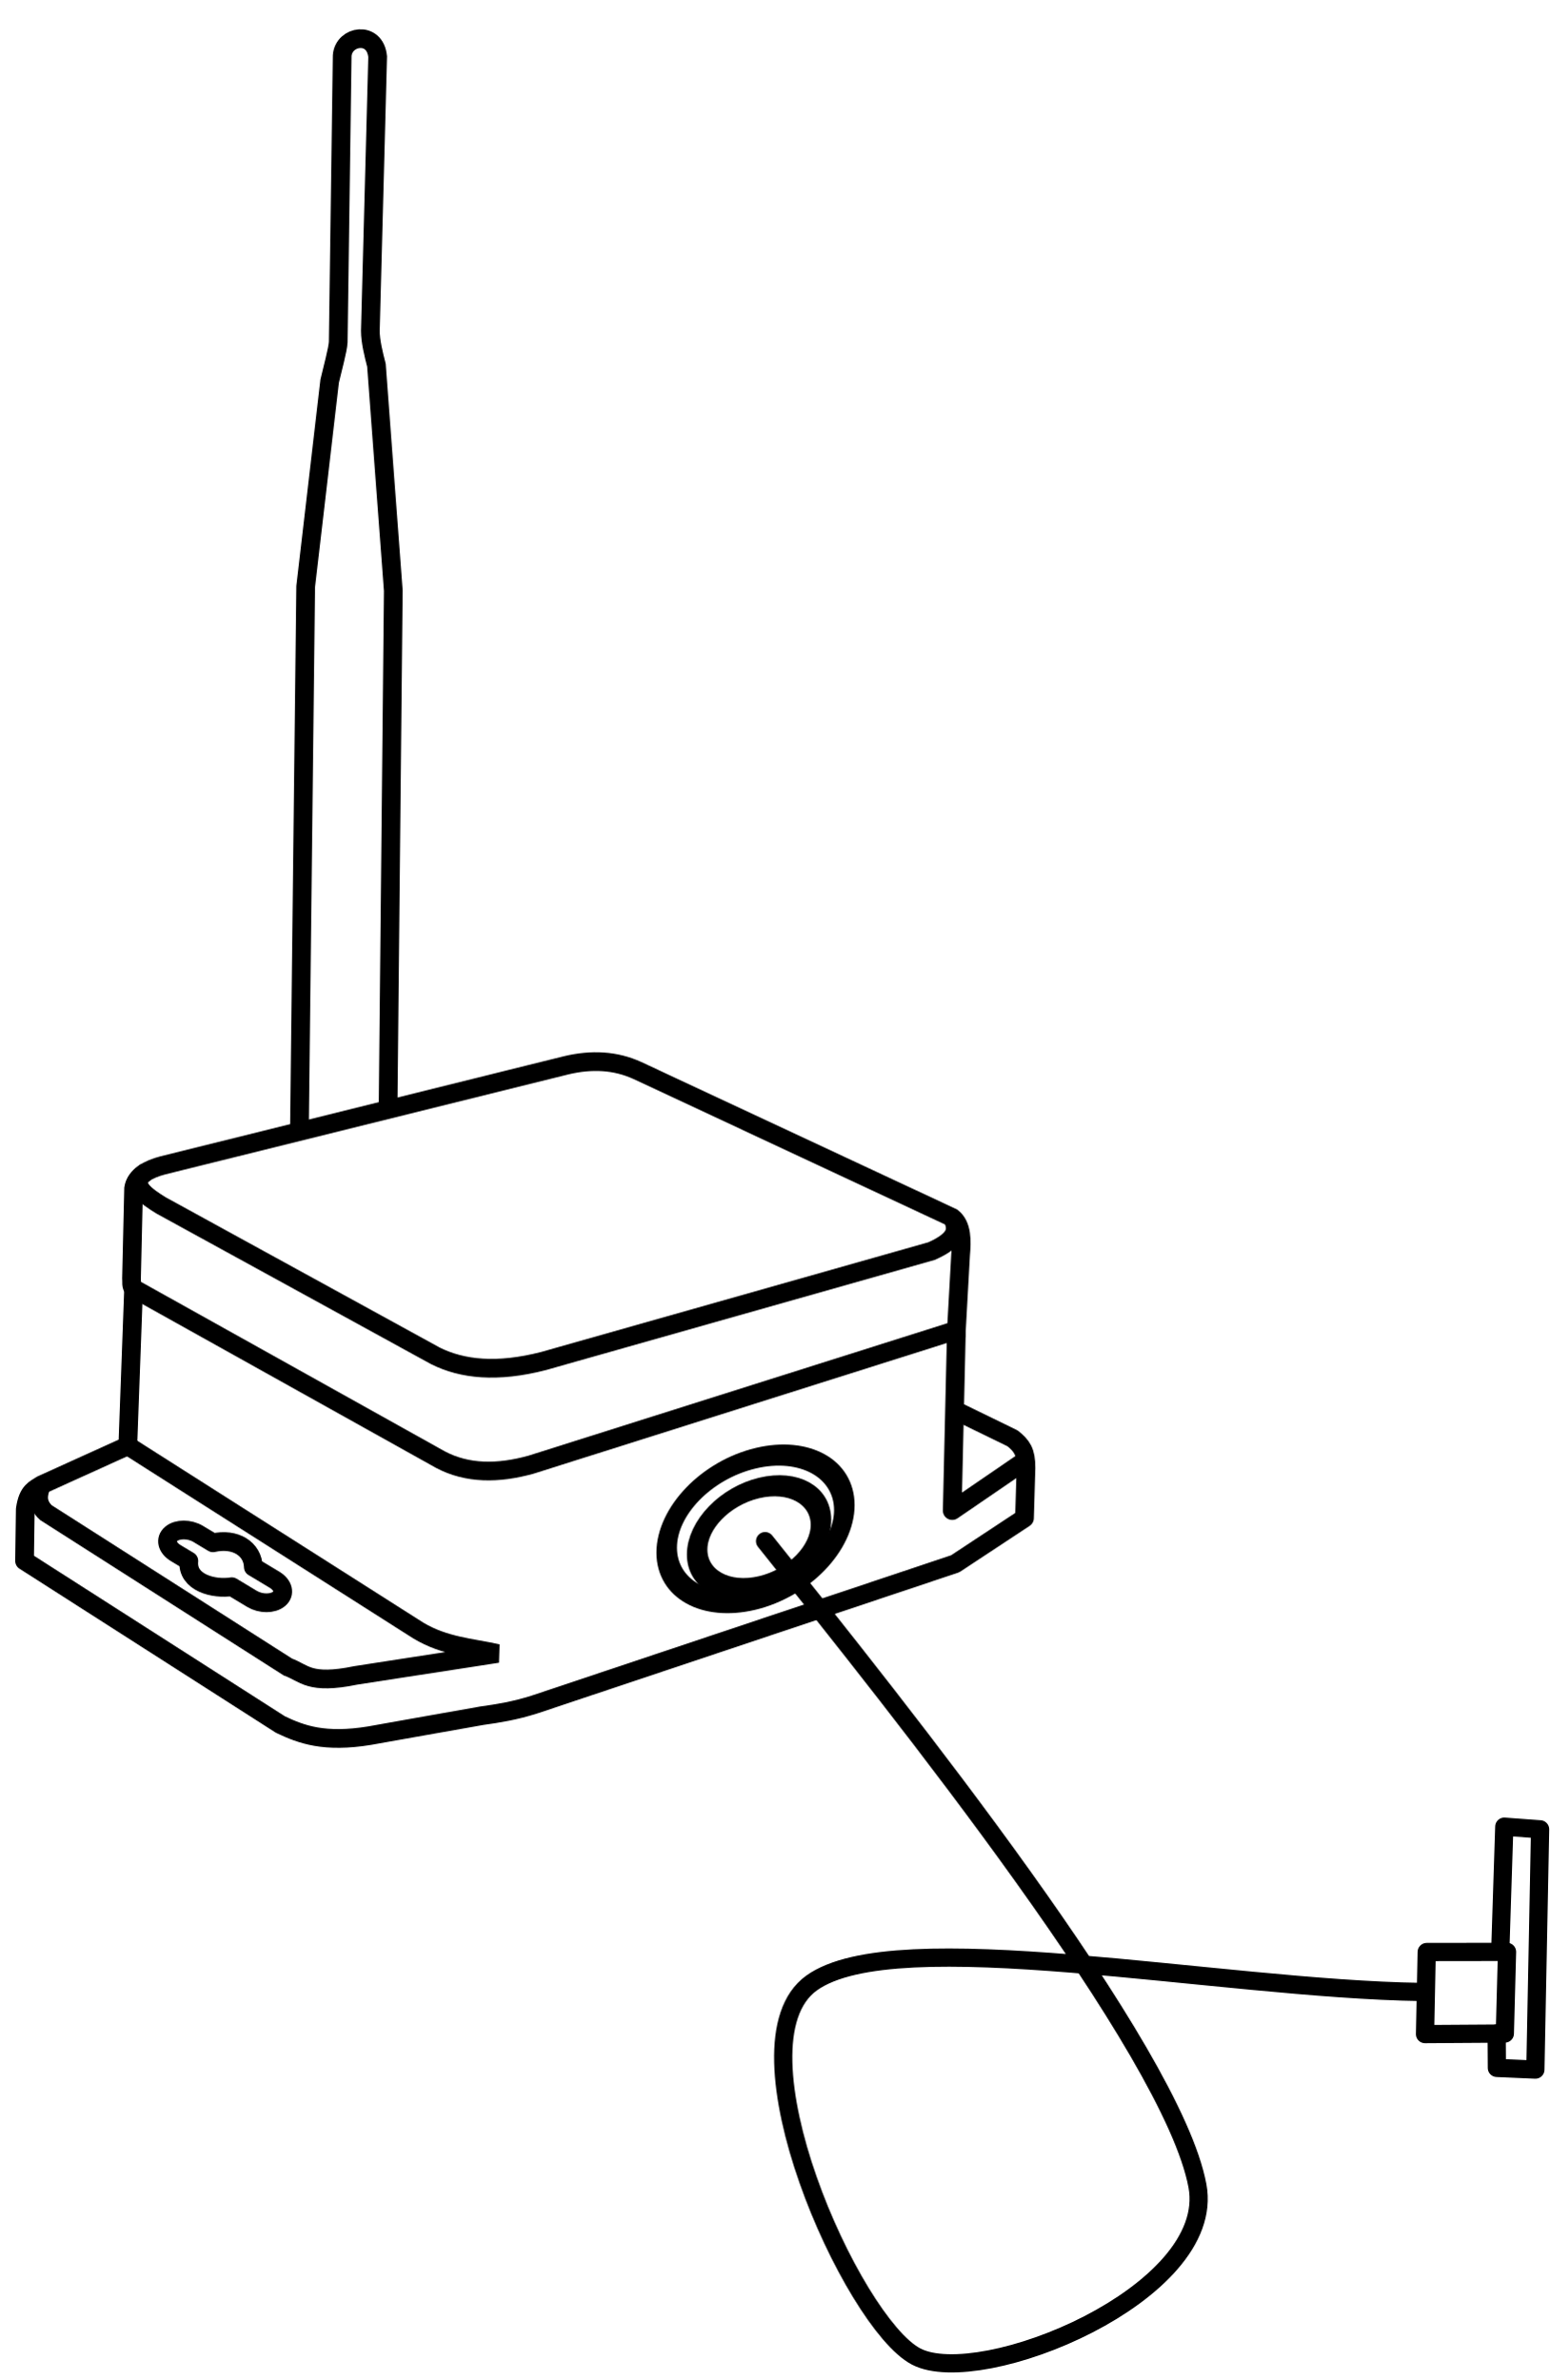
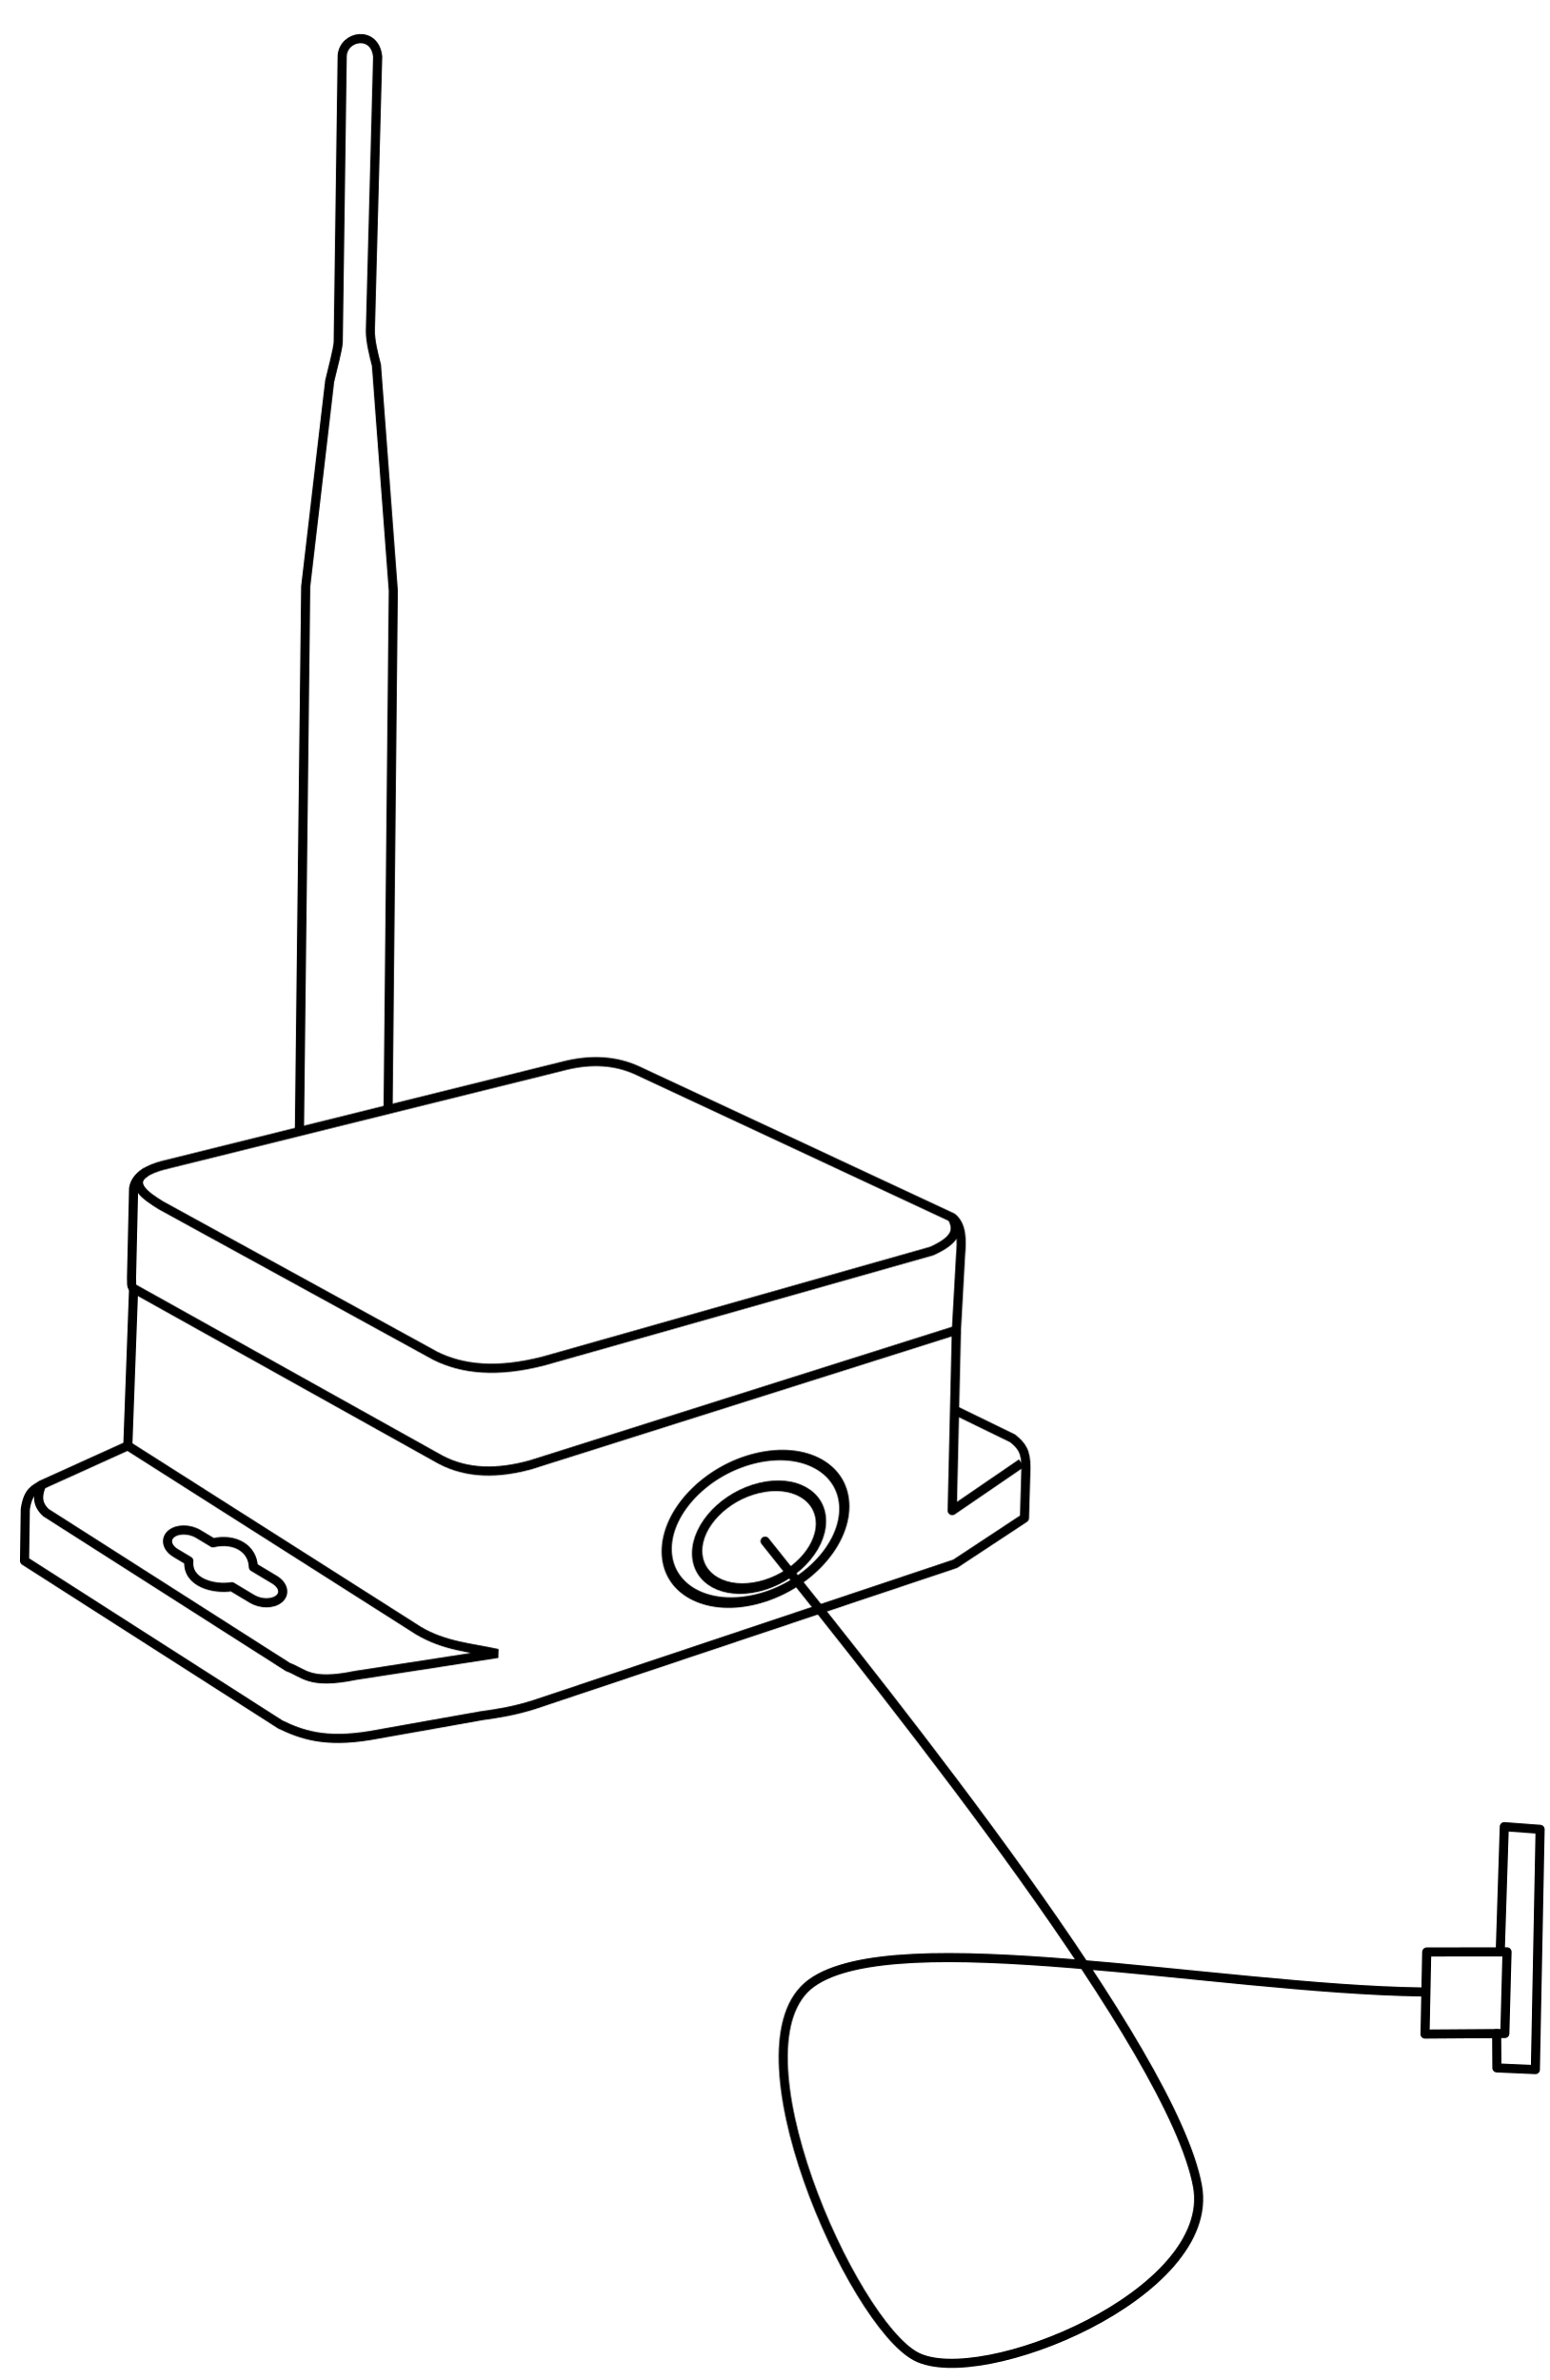
<svg xmlns="http://www.w3.org/2000/svg" width="100%" height="100%" viewBox="0 0 170 261" version="1.1" xml:space="preserve" style="fill-rule:evenodd;clip-rule:evenodd;stroke-linejoin:round;">
  <g transform="matrix(1,0,0,1,-27.7104,-15.1729)">
    <g id="g878" transform="matrix(0.604144,0,0,0.604144,-3.17477,4.91596)">
      <g id="rect840" transform="matrix(0.264583,0,0,0.264583,0,0)">
-         <path d="M352.315,1153.21L366.162,1161.52C372.209,1165.15 380.517,1165.14 384.792,1161.5C389.067,1157.86 387.644,1152 381.598,1148.37L367.087,1139.67C366.737,1127.17 354.679,1119.53 339.41,1123.06L329.29,1116.98C326.266,1115.17 322.681,1114.27 319.313,1114.27C315.945,1114.27 312.797,1115.18 310.659,1117.01C306.384,1120.64 307.807,1126.5 313.854,1130.13L322.828,1135.51C321.374,1150.58 340.203,1155.19 352.315,1153.21Z" style="fill:none;fill-rule:nonzero;stroke:black;stroke-width:12.86px;" />
+         <path d="M352.315,1153.21L366.162,1161.52C372.209,1165.15 380.517,1165.14 384.792,1161.5C389.067,1157.86 387.644,1152 381.598,1148.37L367.087,1139.67C366.737,1127.17 354.679,1119.53 339.41,1123.06L329.29,1116.98C326.266,1115.17 322.681,1114.27 319.313,1114.27C315.945,1114.27 312.797,1115.18 310.659,1117.01C306.384,1120.64 307.807,1126.5 313.854,1130.13L322.828,1135.51C321.374,1150.58 340.203,1155.19 352.315,1153.21Z" style="fill:none;fill-rule:nonzero;stroke:black;stroke-width:6.26px;" />
      </g>
-       <path id="path826" d="M75.004,249.056L75.383,232.768C75.748,230.498 78.103,229.283 80.686,228.601L153.985,210.418C158.583,209.332 162.898,209.548 166.865,211.365L224.064,238.071C225.877,239.509 225.804,242.298 225.58,244.89L224.822,258.527L147.545,282.96C141.589,284.614 136.015,284.646 131.067,282.013L75.383,250.951C74.86,250.567 75.073,249.724 75.004,249.056Z" style="fill:none;fill-rule:nonzero;stroke:black;stroke-width:3.4px;stroke-linejoin:miter;" />
-       <path id="path828" d="M75.383,250.951L74.33,279.524L58.661,286.622C57.499,287.423 56.195,287.689 55.714,291.042L55.58,300.417L102.054,330.149C105.858,331.968 110.062,333.501 118.259,332.158L138.616,328.542C141.589,328.134 144.624,327.644 148.125,326.533L224.598,300.952L237.187,292.649L237.455,283.542C237.463,280.528 236.711,279.547 235.045,278.184L224.598,273.095" style="fill:none;fill-rule:nonzero;stroke:black;stroke-width:3.4px;" />
-       <path id="path830" d="M224.822,258.527L224.064,291.293L236.66,282.676" style="fill:none;fill-rule:nonzero;stroke:black;stroke-width:3.4px;" />
-       <path id="path832" d="M58.661,286.622C58.017,288.305 57.652,289.989 59.473,291.672L103.414,319.704C106.405,320.783 107.261,322.961 115.726,321.219L141.484,317.242C136.686,316.176 131.888,315.946 127.09,313.075L74.33,279.524" style="fill:none;fill-rule:nonzero;stroke:black;stroke-width:3.4px;stroke-linejoin:miter;" />
-       <path id="path834" d="M77.664,229.781C74.294,231.963 77.729,234.237 80.357,235.863L130.179,263.184C135.101,265.63 141.377,266.313 149.866,264.122L220.312,244.167C225.381,241.91 224.966,239.976 224.064,238.071" style="fill:none;fill-rule:nonzero;stroke:black;stroke-width:3.4px;stroke-linejoin:miter;" />
-       <path id="path869" d="M105.498,221.972L106.634,123.482L110.991,86.169C111.499,83.963 112.469,80.477 112.54,79.106L113.263,27.075C113.538,23.426 119.204,22.453 119.703,27.265L118.377,77.078C118.38,78.91 118.953,81.289 119.481,83.296L122.544,124.24L121.597,218.563" style="fill:none;fill-rule:nonzero;stroke:black;stroke-width:3.4px;stroke-linejoin:miter;" />
+       <path id="path826" d="M75.004,249.056L75.383,232.768C75.748,230.498 78.103,229.283 80.686,228.601L153.985,210.418C158.583,209.332 162.898,209.548 166.865,211.365L224.064,238.071C225.877,239.509 225.804,242.298 225.58,244.89L224.822,258.527L147.545,282.96C141.589,284.614 136.015,284.646 131.067,282.013L75.383,250.951C74.86,250.567 75.073,249.724 75.004,249.056Z" style="fill:none;fill-rule:nonzero;stroke:black;stroke-width:1.66px;stroke-linejoin:miter;" />
+       <path id="path828" d="M75.383,250.951L74.33,279.524L58.661,286.622C57.499,287.423 56.195,287.689 55.714,291.042L55.58,300.417L102.054,330.149C105.858,331.968 110.062,333.501 118.259,332.158L138.616,328.542C141.589,328.134 144.624,327.644 148.125,326.533L224.598,300.952L237.187,292.649L237.455,283.542C237.463,280.528 236.711,279.547 235.045,278.184L224.598,273.095" style="fill:none;fill-rule:nonzero;stroke:black;stroke-width:1.66px;" />
+       <path id="path830" d="M224.822,258.527L224.064,291.293L236.66,282.676" style="fill:none;fill-rule:nonzero;stroke:black;stroke-width:1.66px;" />
+       <path id="path832" d="M58.661,286.622C58.017,288.305 57.652,289.989 59.473,291.672L103.414,319.704C106.405,320.783 107.261,322.961 115.726,321.219L141.484,317.242C136.686,316.176 131.888,315.946 127.09,313.075L74.33,279.524" style="fill:none;fill-rule:nonzero;stroke:black;stroke-width:1.66px;stroke-linejoin:miter;" />
+       <path id="path834" d="M77.664,229.781C74.294,231.963 77.729,234.237 80.357,235.863L130.179,263.184C135.101,265.63 141.377,266.313 149.866,264.122L220.312,244.167C225.381,241.91 224.966,239.976 224.064,238.071" style="fill:none;fill-rule:nonzero;stroke:black;stroke-width:1.66px;stroke-linejoin:miter;" />
+       <path id="path869" d="M105.498,221.972L106.634,123.482L110.991,86.169C111.499,83.963 112.469,80.477 112.54,79.106L113.263,27.075C113.538,23.426 119.204,22.453 119.703,27.265L118.377,77.078C118.38,78.91 118.953,81.289 119.481,83.296L122.544,124.24L121.597,218.563" style="fill:none;fill-rule:nonzero;stroke:black;stroke-width:1.66px;stroke-linejoin:miter;" />
    </g>
    <g transform="matrix(1,-0.239745,0,1,0,24.982)">
-       <ellipse cx="110.995" cy="185.447" rx="6.793" ry="5.4" style="fill:none;stroke:black;stroke-width:2.25px;stroke-linecap:round;stroke-miterlimit:1.5;" />
+       <ellipse cx="110.995" cy="185.447" rx="6.793" ry="5.4" style="fill:none;stroke:black;stroke-width:1.13px;stroke-linecap:round;stroke-miterlimit:1.5;" />
    </g>
    <g transform="matrix(1.43458,-0.343934,0,1.43458,-48.6256,-44.9611)">
-       <ellipse cx="110.995" cy="185.447" rx="6.793" ry="5.4" style="fill:none;stroke:black;stroke-width:1.57px;stroke-linecap:round;stroke-miterlimit:1.5;" />
+       <ellipse cx="110.995" cy="185.447" rx="6.793" ry="5.4" style="fill:none;stroke:black;stroke-width:0.78px;stroke-linecap:round;stroke-miterlimit:1.5;" />
    </g>
-     <path d="M111.657,184.252C126.551,202.861 156.341,240.079 159.102,254.987C161.294,266.82 135.285,277.409 128.226,273.7C121.167,269.991 107.513,239.4 116.748,232.735C125.983,226.07 161.341,233.385 183.638,233.709" style="fill:none;stroke:black;stroke-width:2px;stroke-linecap:round;stroke-miterlimit:1.5;" />
-     <path d="M184.254,229.326L184.069,238.332L192.824,238.269L193.065,229.313L184.254,229.326Z" style="fill:none;stroke:black;stroke-width:2px;stroke-linecap:round;stroke-miterlimit:1.5;" />
-     <path d="M191.927,238.275L191.951,242.042L196.173,242.228L196.693,215.869L192.764,215.577L192.321,229.248" style="fill:none;stroke:black;stroke-width:2px;stroke-linecap:round;stroke-miterlimit:1.5;" />
+     <path d="M111.657,184.252C126.551,202.861 156.341,240.079 159.102,254.987C161.294,266.82 135.285,277.409 128.226,273.7C121.167,269.991 107.513,239.4 116.748,232.735C125.983,226.07 161.341,233.385 183.638,233.709" style="fill:none;stroke:black;stroke-width:1px;stroke-linecap:round;stroke-miterlimit:1.5;" />
+     <path d="M184.254,229.326L184.069,238.332L192.824,238.269L193.065,229.313L184.254,229.326Z" style="fill:none;stroke:black;stroke-width:1px;stroke-linecap:round;stroke-miterlimit:1.5;" />
+     <path d="M191.927,238.275L191.951,242.042L196.173,242.228L196.693,215.869L192.764,215.577L192.321,229.248" style="fill:none;stroke:black;stroke-width:1px;stroke-linecap:round;stroke-miterlimit:1.5;" />
  </g>
</svg>
